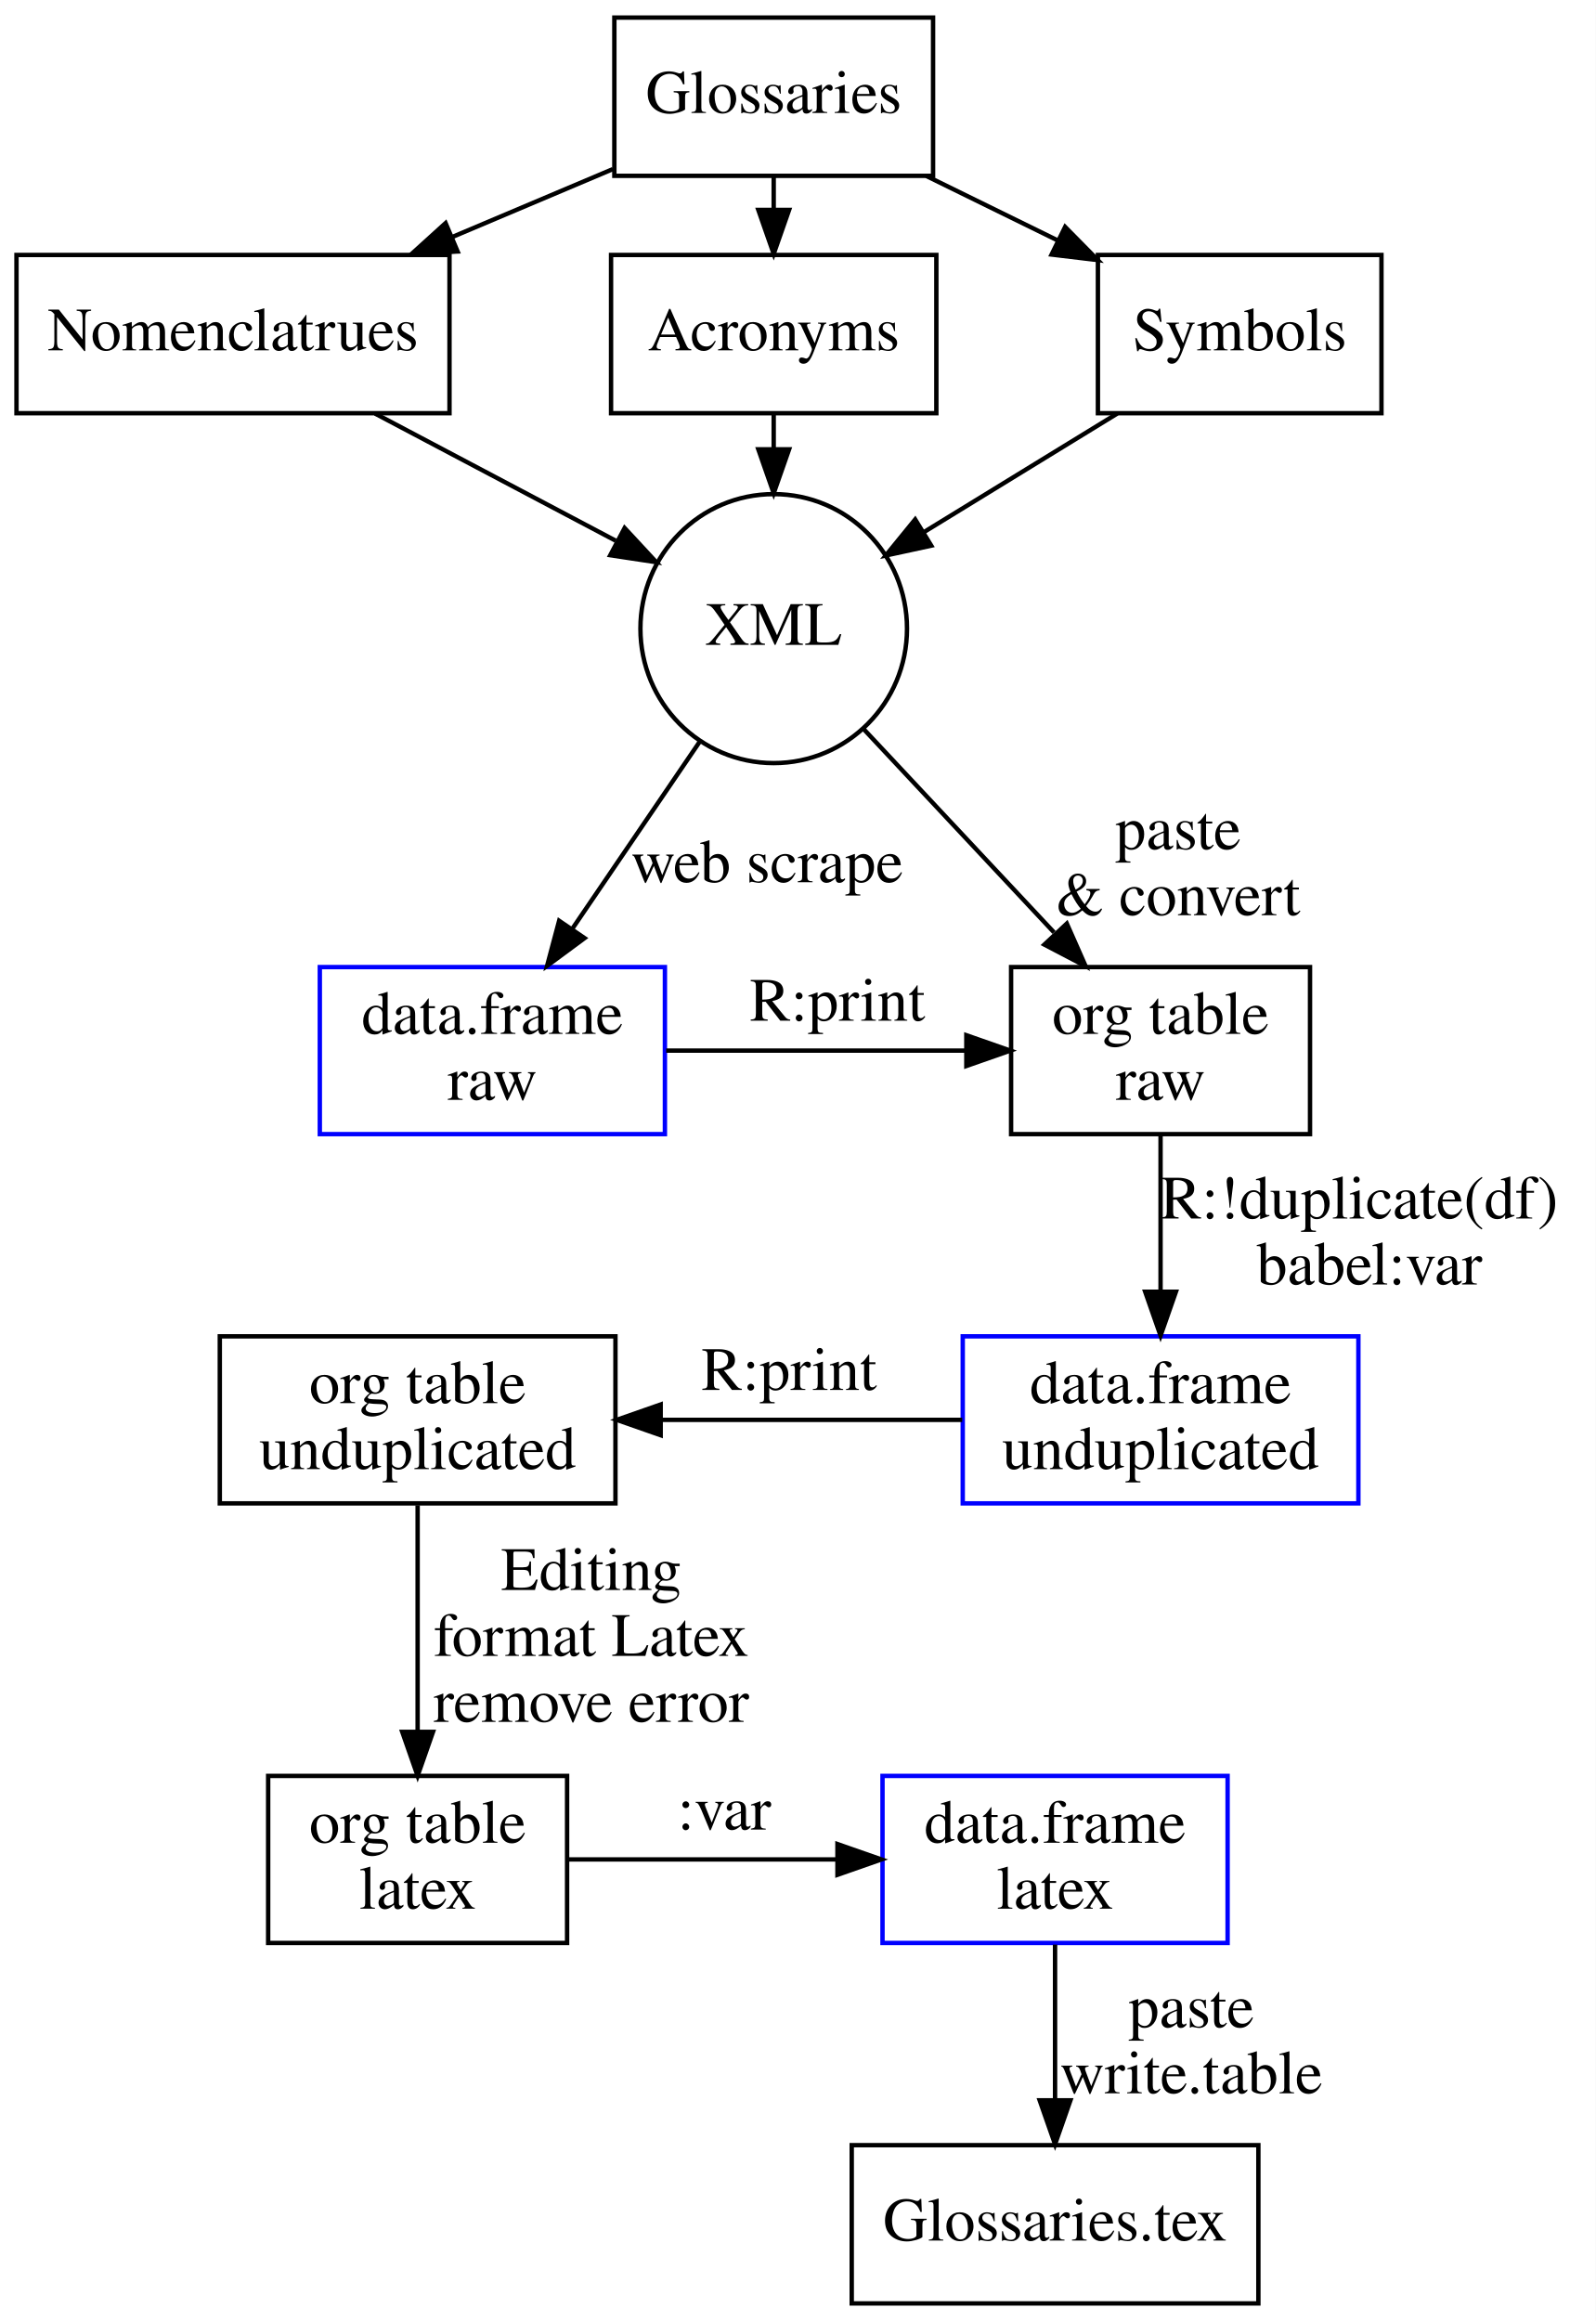
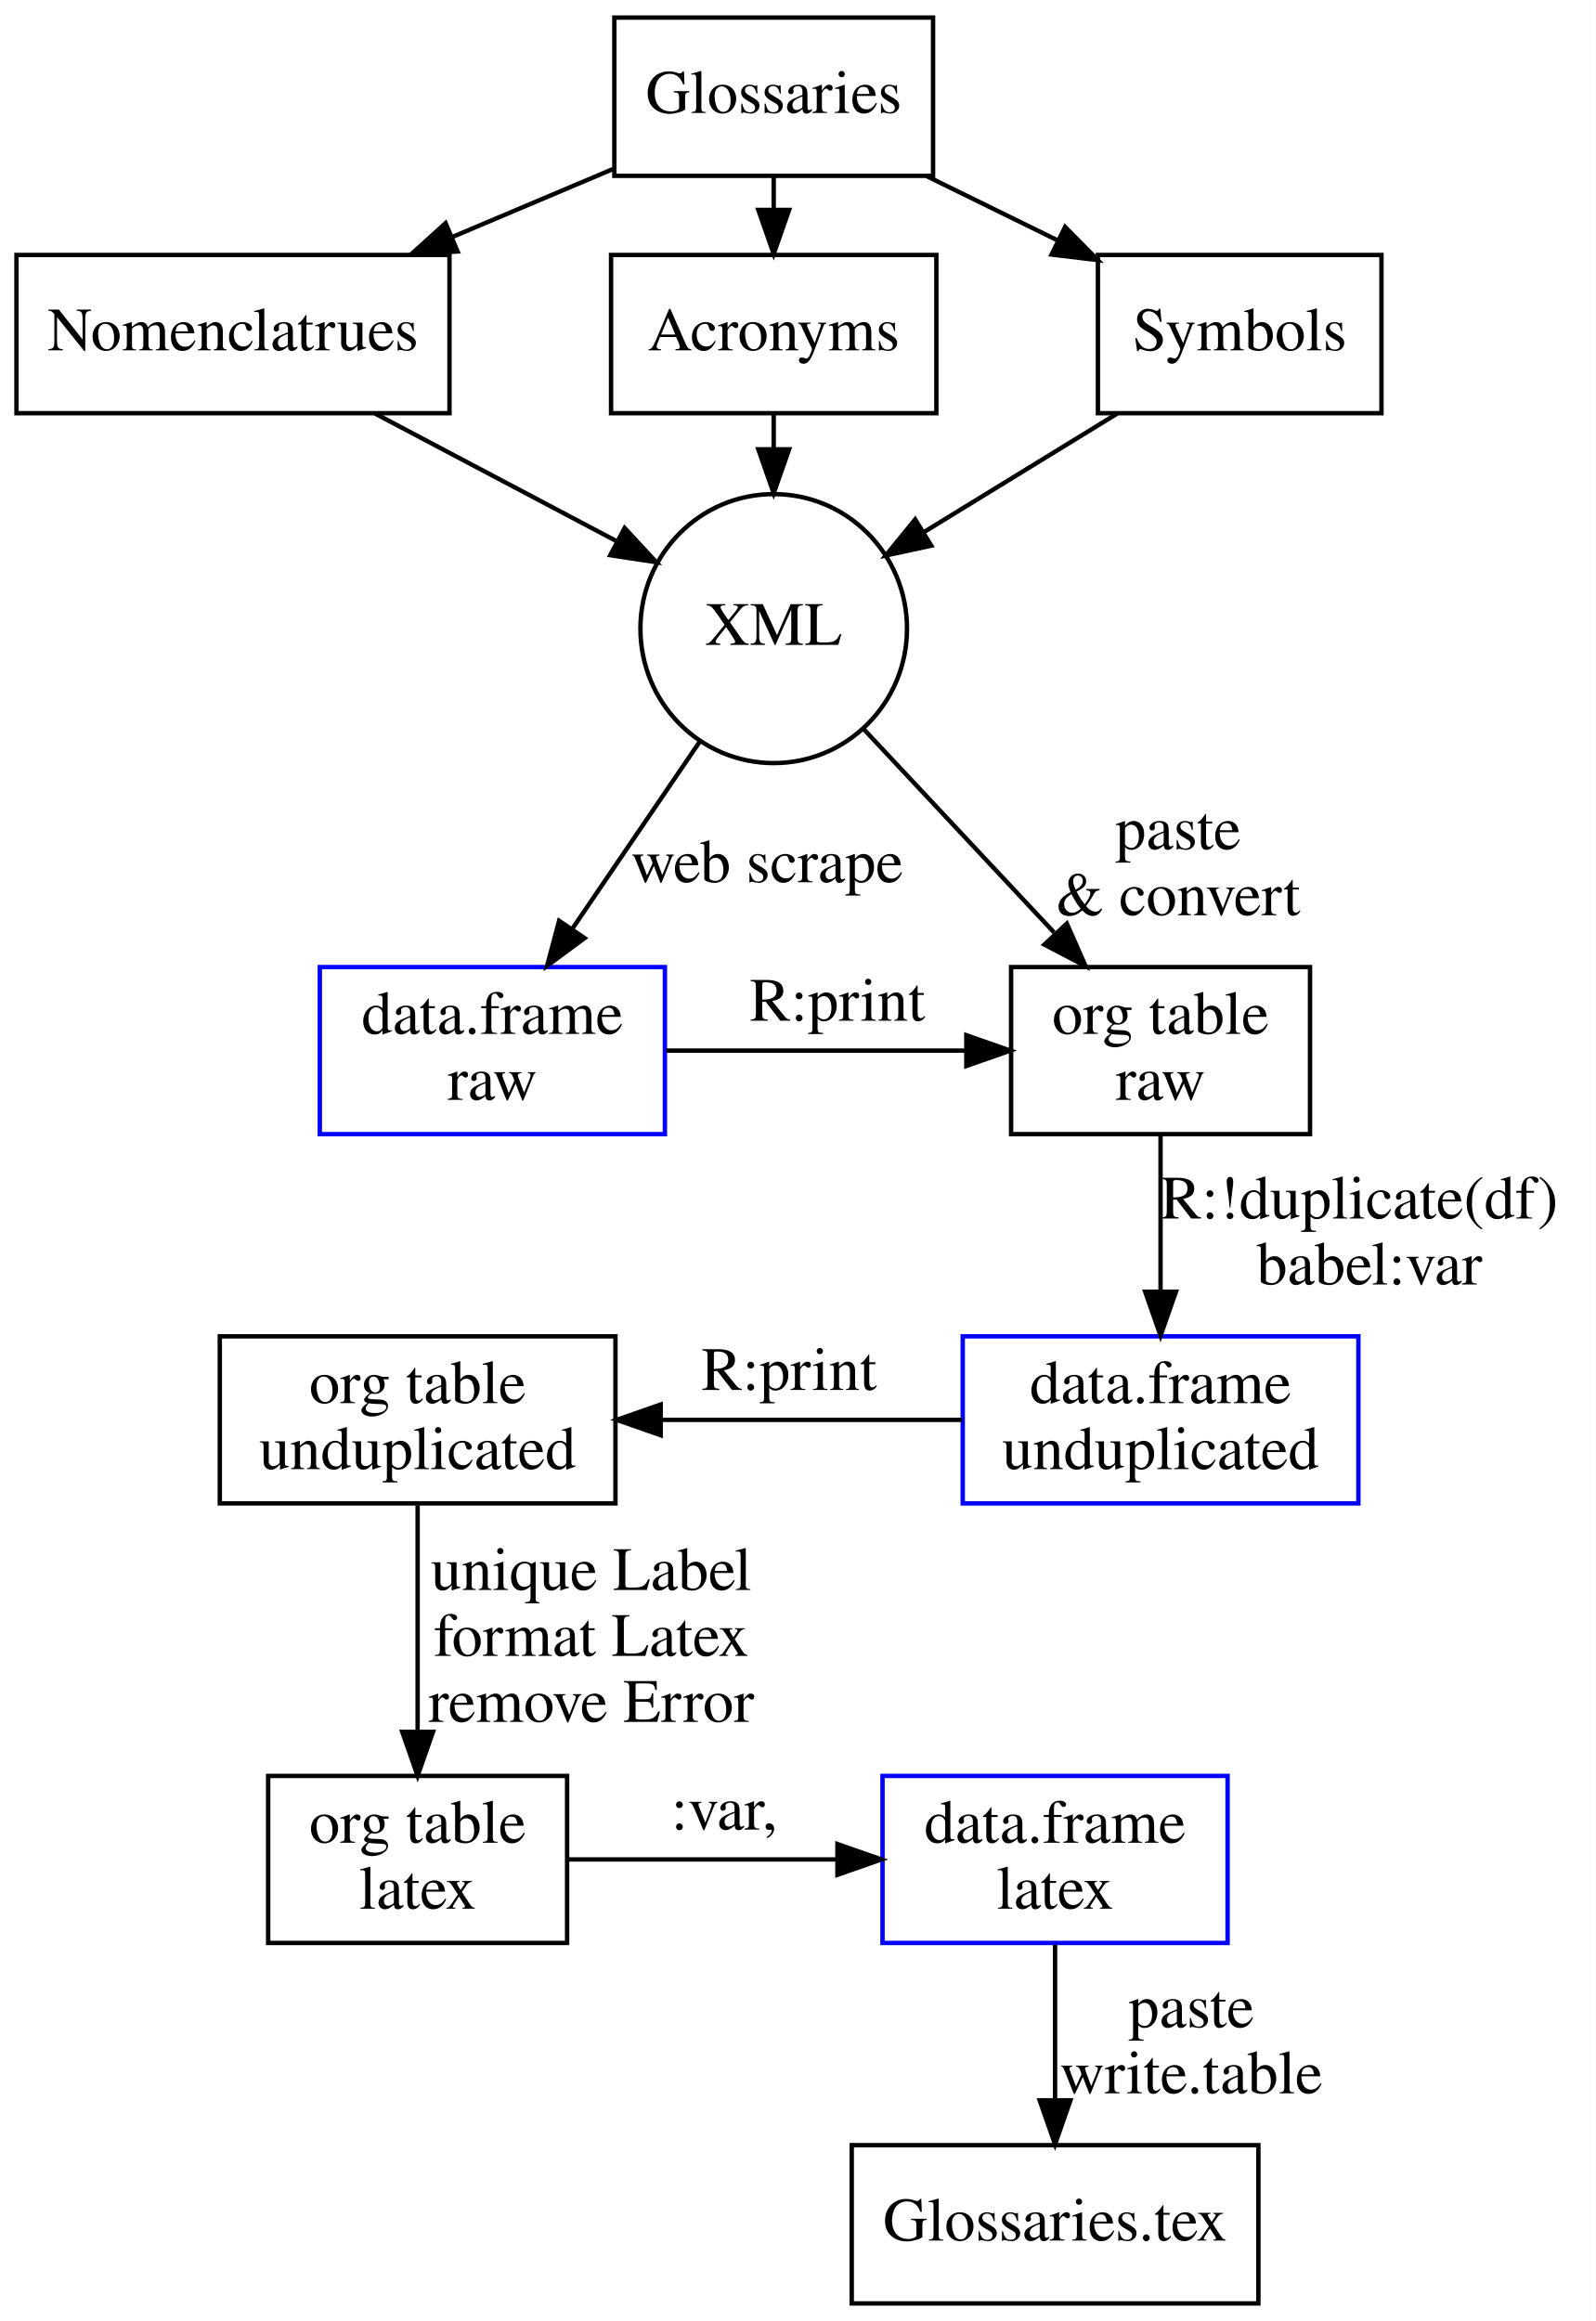
<svg xmlns="http://www.w3.org/2000/svg" width="363pt" height="528pt" viewBox="0.00 0.00 363.00 528.00">
  <g id="graph0" class="graph" transform="scale(1 1) rotate(0) translate(4 524)">
    <polygon fill="white" stroke="none" points="-4,4 -4,-524 359,-524 359,4 -4,4" />
    <g id="node1" class="node">
      <polygon fill="none" stroke="black" points="208.25,-520 135.75,-520 135.75,-484 208.25,-484 208.25,-520" />
      <text text-anchor="middle" x="172" y="-498.3" font-family="Times,serif" font-size="14.00">Glossaries</text>
    </g>
    <g id="node2" class="node">
      <polygon fill="none" stroke="black" points="98.25,-466 -0.25,-466 -0.25,-430 98.25,-430 98.25,-466" />
      <text text-anchor="middle" x="49" y="-444.3" font-family="Times,serif" font-size="14.00">Nomenclatrues</text>
    </g>
    <g id="edge1" class="edge">
      <path fill="none" stroke="black" d="M135.429,-485.539C123.917,-480.672 111.003,-475.212 98.737,-470.027" />
      <polygon fill="black" stroke="black" points="100.091,-466.799 89.517,-466.129 97.365,-473.247 100.091,-466.799" />
    </g>
    <g id="node3" class="node">
      <polygon fill="none" stroke="black" points="209,-466 135,-466 135,-430 209,-430 209,-466" />
      <text text-anchor="middle" x="172" y="-444.3" font-family="Times,serif" font-size="14.00">Acronyms</text>
    </g>
    <g id="edge2" class="edge">
      <path fill="none" stroke="black" d="M172,-483.973C172,-481.574 172,-479.059 172,-476.524" />
      <polygon fill="black" stroke="black" points="175.5,-476.243 172,-466.243 168.5,-476.243 175.5,-476.243" />
    </g>
    <g id="node4" class="node">
      <polygon fill="none" stroke="black" points="310.25,-466 245.75,-466 245.75,-430 310.25,-430 310.25,-466" />
      <text text-anchor="middle" x="278" y="-444.3" font-family="Times,serif" font-size="14.00">Symbols</text>
    </g>
    <g id="edge3" class="edge">
      <path fill="none" stroke="black" d="M206.708,-483.973C216.226,-479.304 226.64,-474.196 236.497,-469.36" />
      <polygon fill="black" stroke="black" points="238.292,-472.378 245.729,-464.831 235.209,-466.093 238.292,-472.378" />
    </g>
    <g id="node5" class="node">
      <ellipse fill="none" stroke="black" cx="172" cy="-381" rx="30.321" ry="30.595" />
      <text text-anchor="middle" x="172" y="-377.3" font-family="Times,serif" font-size="14.00">XML</text>
    </g>
    <g id="edge4" class="edge">
      <path fill="none" stroke="black" d="M81.317,-429.922C98.132,-421.036 118.737,-410.147 136.055,-400.996" />
      <polygon fill="black" stroke="black" points="138.086,-403.881 145.292,-396.114 134.815,-397.692 138.086,-403.881" />
    </g>
    <g id="edge5" class="edge">
      <path fill="none" stroke="black" d="M172,-429.922C172,-427.4 172,-424.716 172,-421.956" />
      <polygon fill="black" stroke="black" points="175.5,-421.783 172,-411.783 168.5,-421.783 175.5,-421.783" />
    </g>
    <g id="edge6" class="edge">
      <path fill="none" stroke="black" d="M250.15,-429.922C236.638,-421.636 220.287,-411.61 206.041,-402.874" />
      <polygon fill="black" stroke="black" points="207.841,-399.872 197.487,-397.629 204.182,-405.84 207.841,-399.872" />
    </g>
    <g id="node6" class="node">
      <polygon fill="none" stroke="blue" points="147.25,-304 68.75,-304 68.75,-266 147.25,-266 147.25,-304" />
      <text text-anchor="middle" x="108" y="-288.8" font-family="Times,serif" font-size="14.00">data.frame </text>
      <text text-anchor="middle" x="108" y="-273.8" font-family="Times,serif" font-size="14.00"> raw</text>
    </g>
    <g id="edge7" class="edge">
      <path fill="none" stroke="black" d="M155.185,-355.303C146.253,-342.184 135.266,-326.047 126.142,-312.647" />
      <polygon fill="black" stroke="black" points="128.977,-310.591 120.456,-304.295 123.191,-314.531 128.977,-310.591" />
      <text text-anchor="middle" x="170.5" y="-323.3" font-family="Times,serif" font-size="14.00"> web scrape</text>
    </g>
    <g id="node9" class="node">
      <polygon fill="none" stroke="black" points="294,-304 226,-304 226,-266 294,-266 294,-304" />
      <text text-anchor="middle" x="260" y="-288.8" font-family="Times,serif" font-size="14.00">org table </text>
      <text text-anchor="middle" x="260" y="-273.8" font-family="Times,serif" font-size="14.00"> raw </text>
    </g>
    <g id="edge8" class="edge">
      <path fill="none" stroke="black" d="M192.41,-358.198C205.348,-344.378 222.149,-326.432 235.763,-311.889" />
      <polygon fill="black" stroke="black" points="238.675,-313.9 242.954,-304.208 233.565,-309.116 238.675,-313.9" />
      <text text-anchor="middle" x="264" y="-330.8" font-family="Times,serif" font-size="14.00"> paste </text>
      <text text-anchor="middle" x="264" y="-315.8" font-family="Times,serif" font-size="14.00">&amp; convert</text>
    </g>
    <g id="edge9" class="edge">
      <path fill="none" stroke="black" d="M147.539,-285C168.403,-285 194.071,-285 215.615,-285" />
      <polygon fill="black" stroke="black" points="215.82,-288.5 225.82,-285 215.82,-281.5 215.82,-288.5" />
      <text text-anchor="middle" x="186.5" y="-291.8" font-family="Times,serif" font-size="14.00"> R:print</text>
    </g>
    <g id="node7" class="node">
      <polygon fill="none" stroke="blue" points="305,-220 215,-220 215,-182 305,-182 305,-220" />
      <text text-anchor="middle" x="260" y="-204.8" font-family="Times,serif" font-size="14.00">data.frame </text>
      <text text-anchor="middle" x="260" y="-189.8" font-family="Times,serif" font-size="14.00"> unduplicated</text>
    </g>
    <g id="node8" class="node">
      <polygon fill="none" stroke="blue" points="275.25,-120 196.75,-120 196.75,-82 275.25,-82 275.25,-120" />
      <text text-anchor="middle" x="236" y="-104.8" font-family="Times,serif" font-size="14.00">data.frame </text>
      <text text-anchor="middle" x="236" y="-89.8" font-family="Times,serif" font-size="14.00"> latex</text>
    </g>
    <g id="node12" class="node">
      <polygon fill="none" stroke="black" points="282.25,-36 189.75,-36 189.75,-0 282.25,-0 282.25,-36" />
      <text text-anchor="middle" x="236" y="-14.3" font-family="Times,serif" font-size="14.00">Glossaries.tex</text>
    </g>
    <g id="edge14" class="edge">
      <path fill="none" stroke="black" d="M236,-81.62C236,-71.185 236,-57.923 236,-46.294" />
      <polygon fill="black" stroke="black" points="239.5,-46.2 236,-36.2 232.5,-46.2 239.5,-46.2" />
      <text text-anchor="middle" x="267" y="-62.8" font-family="Times,serif" font-size="14.00"> paste</text>
      <text text-anchor="middle" x="267" y="-47.8" font-family="Times,serif" font-size="14.00"> write.table</text>
    </g>
    <g id="edge10" class="edge">
      <path fill="none" stroke="black" d="M260,-265.802C260,-255.398 260,-242.122 260,-230.377" />
      <polygon fill="black" stroke="black" points="263.5,-230.148 260,-220.148 256.5,-230.148 263.5,-230.148" />
      <text text-anchor="start" x="260" y="-246.8" font-family="Times,serif" font-size="14.00"> R:!duplicate(df) </text>
      <text text-anchor="middle" x="307.5" y="-231.8" font-family="Times,serif" font-size="14.00"> babel:var</text>
    </g>
    <g id="node10" class="node">
      <polygon fill="none" stroke="black" points="136,-220 46,-220 46,-182 136,-182 136,-220" />
      <text text-anchor="middle" x="91" y="-204.8" font-family="Times,serif" font-size="14.00">org table </text>
      <text text-anchor="middle" x="91" y="-189.8" font-family="Times,serif" font-size="14.00"> unduplicated</text>
    </g>
    <g id="edge11" class="edge">
      <path fill="none" stroke="black" d="M146.559,-201C168.712,-201 193.885,-201 214.879,-201" />
      <polygon fill="black" stroke="black" points="146.289,-197.5 136.289,-201 146.289,-204.5 146.289,-197.5" />
      <text text-anchor="middle" x="175.5" y="-207.8" font-family="Times,serif" font-size="14.00"> R:print</text>
    </g>
    <g id="node11" class="node">
      <polygon fill="none" stroke="black" points="125,-120 57,-120 57,-82 125,-82 125,-120" />
      <text text-anchor="middle" x="91" y="-104.8" font-family="Times,serif" font-size="14.00">org table </text>
      <text text-anchor="middle" x="91" y="-89.8" font-family="Times,serif" font-size="14.00"> latex</text>
    </g>
    <g id="edge12" class="edge">
      <path fill="none" stroke="black" d="M91,-181.567C91,-167.103 91,-146.724 91,-130.211" />
      <polygon fill="black" stroke="black" points="94.5,-130.019 91,-120.019 87.5,-130.019 94.5,-130.019" />
-       <text text-anchor="middle" x="130.5" y="-162.3" font-family="Times,serif" font-size="14.00"> Editing </text>
+       <text text-anchor="middle" x="130.5" y="-162.3" font-family="Times,serif" font-size="14.00"> unique Label </text>
      <text text-anchor="middle" x="130.5" y="-147.3" font-family="Times,serif" font-size="14.00"> format Latex </text>
-       <text text-anchor="middle" x="130.5" y="-132.3" font-family="Times,serif" font-size="14.00"> remove error </text>
+       <text text-anchor="middle" x="130.5" y="-132.3" font-family="Times,serif" font-size="14.00"> remove Error</text>
    </g>
    <g id="edge13" class="edge">
      <path fill="none" stroke="black" d="M125.363,-101C143.549,-101 166.209,-101 186.278,-101" />
      <polygon fill="black" stroke="black" points="186.499,-104.5 196.499,-101 186.499,-97.5 186.499,-104.5" />
-       <text text-anchor="middle" x="160.75" y="-107.8" font-family="Times,serif" font-size="14.00">:var</text>
+       <text text-anchor="middle" x="160.75" y="-107.8" font-family="Times,serif" font-size="14.00">:var, </text>
    </g>
  </g>
</svg>
